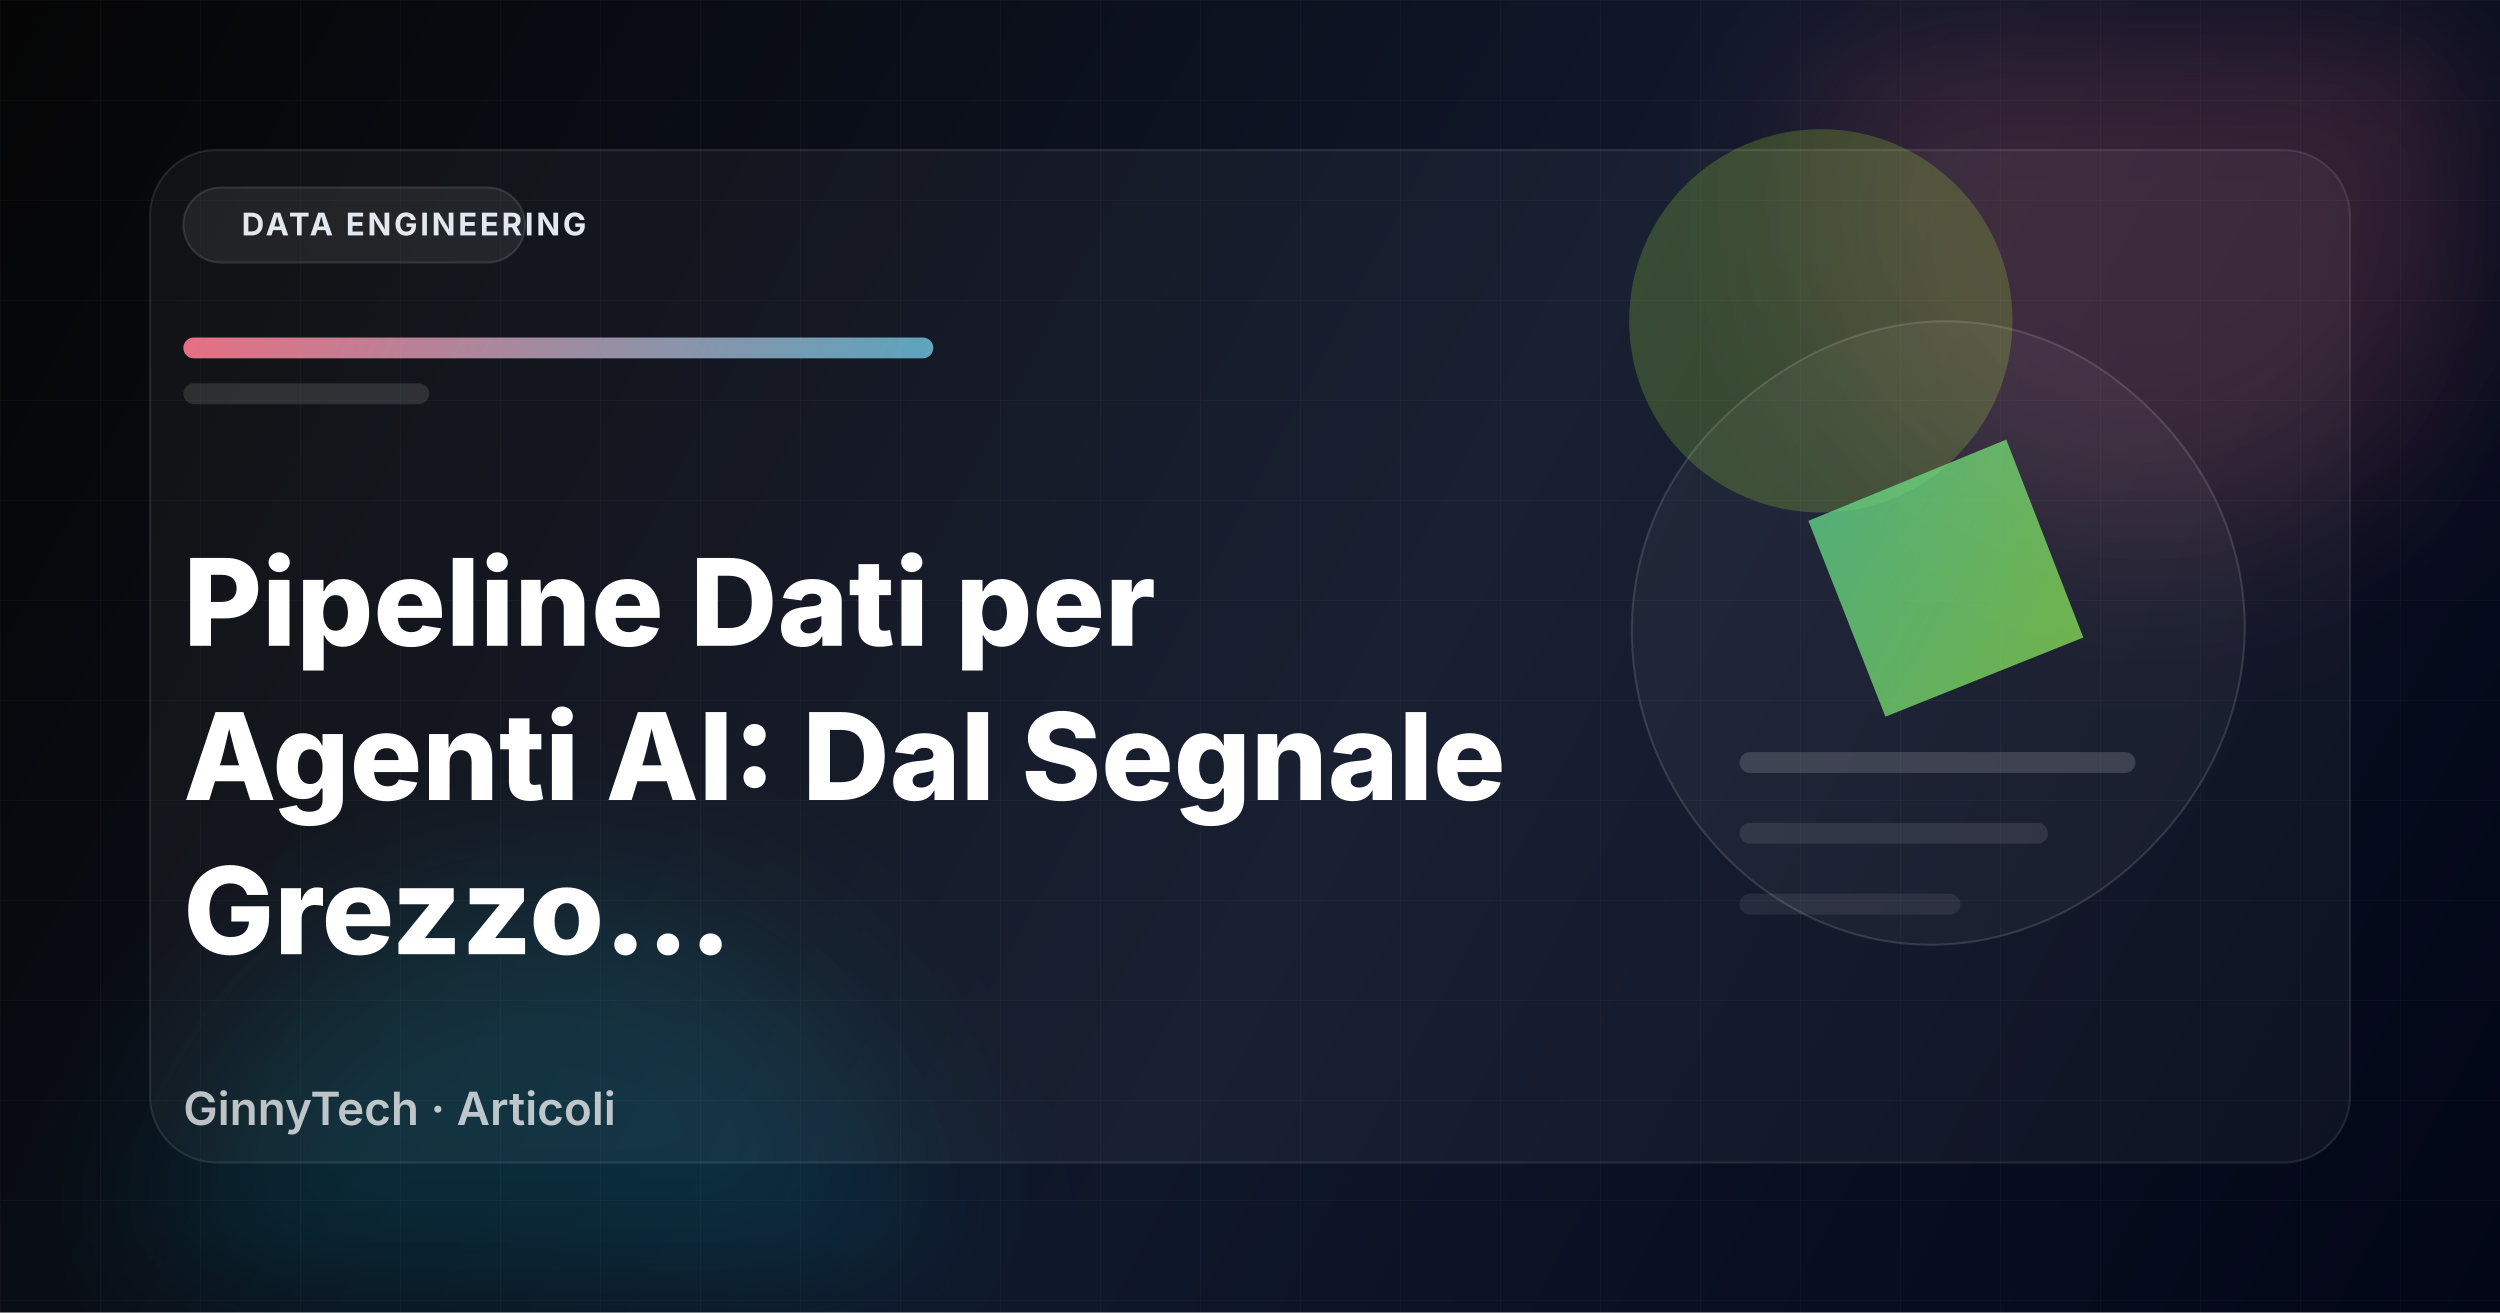
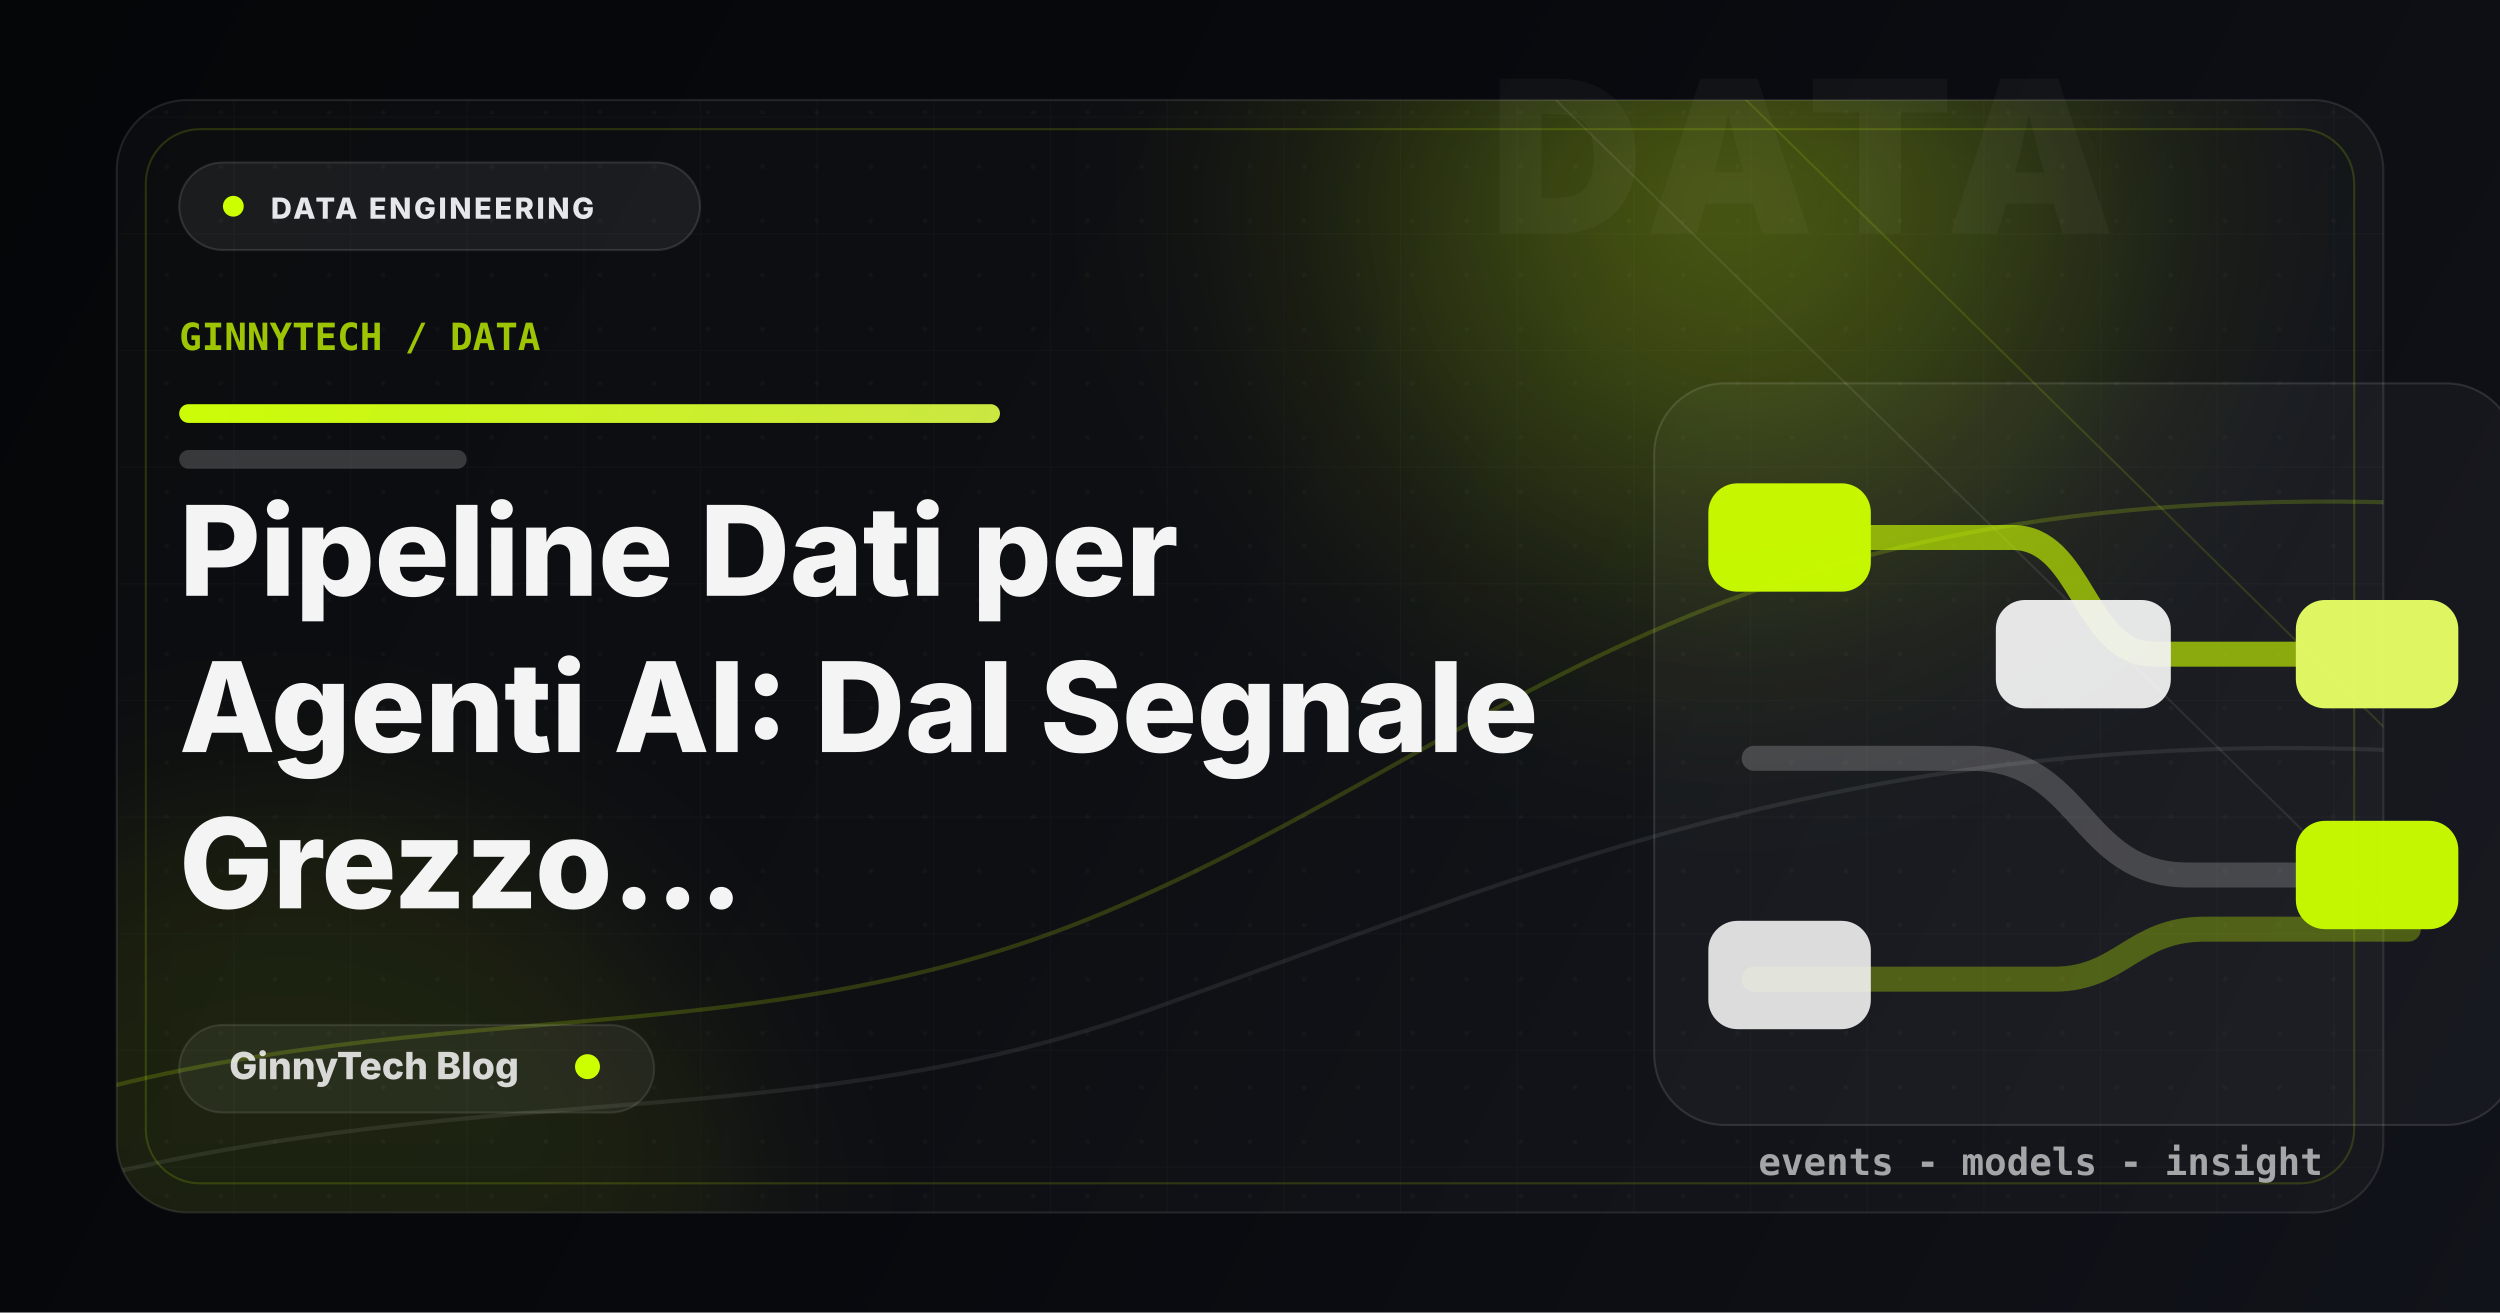
<svg xmlns="http://www.w3.org/2000/svg" width="1200" height="630" viewBox="0 0 1200 630" fill="none">
  <defs>
    <linearGradient id="bg" x1="0" y1="0" x2="1200" y2="630" gradientUnits="userSpaceOnUse">
-       <stop offset="0" stop-color="#050505" />
-       <stop offset="0.55" stop-color="#0f172a" />
-       <stop offset="1" stop-color="#020617" />
+       <stop offset="0" stop-color="#050608" />
+       <stop offset="0.46" stop-color="#08090d" />
+       <stop offset="1" stop-color="#11131a" />
    </linearGradient>
-     <linearGradient id="accent" x1="110" y1="80" x2="980" y2="540" gradientUnits="userSpaceOnUse">
-       <stop offset="0" stop-color="#fb7185" stop-opacity="0.95" />
-       <stop offset="0.5" stop-color="#22d3ee" stop-opacity="0.88" />
-       <stop offset="1" stop-color="#a3e635" stop-opacity="0.9" />
+     <linearGradient id="lime" x1="96" y1="100" x2="1060" y2="548" gradientUnits="userSpaceOnUse">
+       <stop offset="0" stop-color="#ccff00" stop-opacity="1" />
+       <stop offset="0.52" stop-color="#e7ff65" stop-opacity="0.86" />
+       <stop offset="1" stop-color="#b3e600" stop-opacity="0.9" />
    </linearGradient>
-     <filter id="blur" x="-40%" y="-40%" width="180%" height="180%">
-       <feGaussianBlur stdDeviation="42" />
+     <radialGradient id="glow" cx="50%" cy="50%" r="50%">
+       <stop offset="0" stop-color="#ccff00" stop-opacity="0.35" />
+       <stop offset="1" stop-color="#ccff00" stop-opacity="0" />
+     </radialGradient>
+     <filter id="softBlur" x="-40%" y="-40%" width="180%" height="180%">
+       <feGaussianBlur stdDeviation="44" />
    </filter>
-     <pattern id="grid" width="48" height="48" patternUnits="userSpaceOnUse">
-       <path d="M48 0H0V48" stroke="rgba(255,255,255,0.08)" stroke-width="1" />
+     <pattern id="dots" width="26" height="26" patternUnits="userSpaceOnUse">
+       <circle cx="2" cy="2" r="1.15" fill="rgba(255,255,255,0.12)" />
    </pattern>
+     <pattern id="grid" width="56" height="56" patternUnits="userSpaceOnUse">
+       <path d="M56 0H0V56" stroke="rgba(255,255,255,0.08)" stroke-width="1" />
+     </pattern>
+     <clipPath id="frameClip">
+       <rect x="56" y="48" width="1088" height="534" rx="34" />
+     </clipPath>
  </defs>
  <rect width="1200" height="630" fill="url(#bg)" />
-   <rect width="1200" height="630" fill="url(#grid)" opacity="0.35" />
-   <circle cx="1030" cy="96" r="162" fill="#fb7185" fill-opacity="0.18" filter="url(#blur)" />
-   <circle cx="260" cy="610" r="180" fill="#22d3ee" fill-opacity="0.14" filter="url(#blur)" />
-   <circle cx="874" cy="154" r="92" fill="#a3e635" fill-opacity="0.22" />
-   <rect x="72" y="72" width="1056" height="486" rx="32" fill="rgba(255,255,255,0.04)" stroke="rgba(255,255,255,0.10)" />
-   <rect x="88" y="90" width="164" height="36" rx="18" fill="rgba(255,255,255,0.07)" stroke="rgba(255,255,255,0.12)" />
-   <text x="116" y="113" font-family="Inter, Arial, sans-serif" font-size="15" font-weight="700" letter-spacing="1.3" fill="#e2e8f0">DATA ENGINEERING</text>
-   <rect x="88" y="162" width="360" height="10" rx="5" fill="url(#accent)" />
-   <rect x="88" y="184" width="118" height="10" rx="5" fill="rgba(255,255,255,0.12)" />
-   <text x="88" y="310" font-family="Inter, Arial, sans-serif" font-size="58" font-weight="800" fill="#ffffff">Pipeline Dati per</text>
-   <text x="88" y="384" font-family="Inter, Arial, sans-serif" font-size="58" font-weight="800" fill="#ffffff">Agenti AI: Dal Segnale</text>
-   <text x="88" y="458" font-family="Inter, Arial, sans-serif" font-size="58" font-weight="800" fill="#ffffff">Grezzo...</text>
-   <text x="88" y="540" font-family="Inter, Arial, sans-serif" font-size="22" font-weight="600" fill="rgba(255,255,255,0.72)">GinnyTech · Articoli</text>
-   <g opacity="0.95">
-     <path d="M820 208C880 144 964 136 1025 190C1088 245 1095 332 1042 396C988 461 902 473 839 421C776 368 762 272 820 208Z" fill="rgba(255,255,255,0.04)" stroke="rgba(255,255,255,0.14)" />
-     <path d="M868 250L963 211L1000 306L905 344L868 250Z" fill="url(#accent)" fill-opacity="0.88" />
-     <path d="M840 366L1020 366" stroke="rgba(255,255,255,0.16)" stroke-width="10" stroke-linecap="round" />
-     <path d="M840 400L978 400" stroke="rgba(255,255,255,0.1)" stroke-width="10" stroke-linecap="round" />
-     <path d="M840 434L936 434" stroke="rgba(255,255,255,0.08)" stroke-width="10" stroke-linecap="round" />
+   <g clip-path="url(#frameClip)">
+     <rect x="0" y="0" width="1200" height="630" fill="url(#grid)" opacity="0.24" />
+     <rect x="0" y="0" width="1200" height="630" fill="url(#dots)" opacity="0.2" />
+     <circle cx="833" cy="94" r="260" fill="url(#glow)" filter="url(#softBlur)" />
+     <circle cx="138" cy="602" r="210" fill="#ccff00" fill-opacity="0.09" filter="url(#softBlur)" />
+     <path d="M-20 544C180 470 350 514 530 438C730 354 826 218 1208 244" stroke="rgba(204,255,0,0.18)" stroke-width="2" />
+     <path d="M-18 582C212 512 366 550 548 486C736 420 906 338 1210 364" stroke="rgba(255,255,255,0.08)" stroke-width="2" />
+     <path d="M616 -80L1166 458" stroke="rgba(255,255,255,0.08)" stroke-width="1" />
+     <path d="M708 -80L1190 394" stroke="rgba(204,255,0,0.13)" stroke-width="1" />
+   </g>
+   <rect x="56" y="48" width="1088" height="534" rx="34" fill="rgba(255,255,255,0.025)" stroke="rgba(255,255,255,0.10)" />
+   <rect x="70" y="62" width="1060" height="506" rx="26" stroke="rgba(204,255,0,0.16)" stroke-width="1" />
+   <rect x="86" y="78" width="250" height="42" rx="21" fill="rgba(255,255,255,0.065)" stroke="rgba(255,255,255,0.12)" />
+   <circle cx="112" cy="99" r="5" fill="#ccff00" />
+   <text x="130" y="105" font-family="Montserrat, Inter, Arial, sans-serif" font-size="14" font-weight="800" letter-spacing="1.2" fill="#e5e7eb">DATA ENGINEERING</text>
+   <text x="86" y="168" font-family="JetBrains Mono, Consolas, monospace" font-size="18" font-weight="700" fill="rgba(204,255,0,0.76)">GINNYTECH / DATA</text>
+   <rect x="86" y="194" width="394" height="9" rx="4.5" fill="url(#lime)" />
+   <rect x="86" y="216" width="138" height="9" rx="4.5" fill="rgba(255,255,255,0.18)" />
+   <text x="715" y="112" font-family="Montserrat, Inter, Arial, sans-serif" font-size="102" font-weight="900" letter-spacing="6" fill="rgba(255,255,255,0.035)">DATA</text>
+   <g transform="translate(768 150)" opacity="0.96">
+     <rect x="26" y="34" width="414" height="356" rx="34" fill="rgba(255,255,255,0.035)" stroke="rgba(255,255,255,0.12)" />
+     <path d="M74 108H198C232 108 232 164 266 164H388" stroke="rgba(204,255,0,0.65)" stroke-width="12" stroke-linecap="round" fill="none" />
+     <path d="M74 214H178C232 214 230 270 282 270H388" stroke="rgba(255,255,255,0.2)" stroke-width="12" stroke-linecap="round" fill="none" />
+     <path d="M74 320H218C250 320 256 296 290 296H388" stroke="rgba(204,255,0,0.32)" stroke-width="12" stroke-linecap="round" fill="none" />
+     <rect x="52" y="82" width="78" height="52" rx="14" fill="#ccff00" />
+     <rect x="190" y="138" width="84" height="52" rx="14" fill="rgba(255,255,255,0.92)" />
+     <rect x="334" y="138" width="78" height="52" rx="14" fill="#e7ff65" />
+     <rect x="52" y="292" width="78" height="52" rx="14" fill="rgba(255,255,255,0.88)" />
+     <rect x="334" y="244" width="78" height="52" rx="14" fill="#ccff00" />
+     <text x="76" y="414" font-family="JetBrains Mono, Consolas, monospace" font-size="18" font-weight="700" fill="rgba(255,255,255,0.64)">events - models - insight</text>
+   </g>
+   <text x="86" y="286" font-family="Montserrat, Inter, Arial, sans-serif" font-size="60" font-weight="800" letter-spacing="-0.2" fill="#f4f4f5">Pipeline Dati per</text>
+   <text x="86" y="361" font-family="Montserrat, Inter, Arial, sans-serif" font-size="60" font-weight="800" letter-spacing="-0.2" fill="#f4f4f5">Agenti AI: Dal Segnale</text>
+   <text x="86" y="436" font-family="Montserrat, Inter, Arial, sans-serif" font-size="60" font-weight="800" letter-spacing="-0.2" fill="#f4f4f5">Grezzo...</text>
+   <g transform="translate(86 520)">
+     <rect x="0" y="-28" width="228" height="42" rx="21" fill="rgba(255,255,255,0.055)" stroke="rgba(255,255,255,0.10)" />
+     <text x="24" y="-2" font-family="Montserrat, Inter, Arial, sans-serif" font-size="18" font-weight="800" fill="rgba(255,255,255,0.82)">GinnyTech Blog</text>
+     <circle cx="196" cy="-8" r="6" fill="#ccff00" />
  </g>
</svg>
